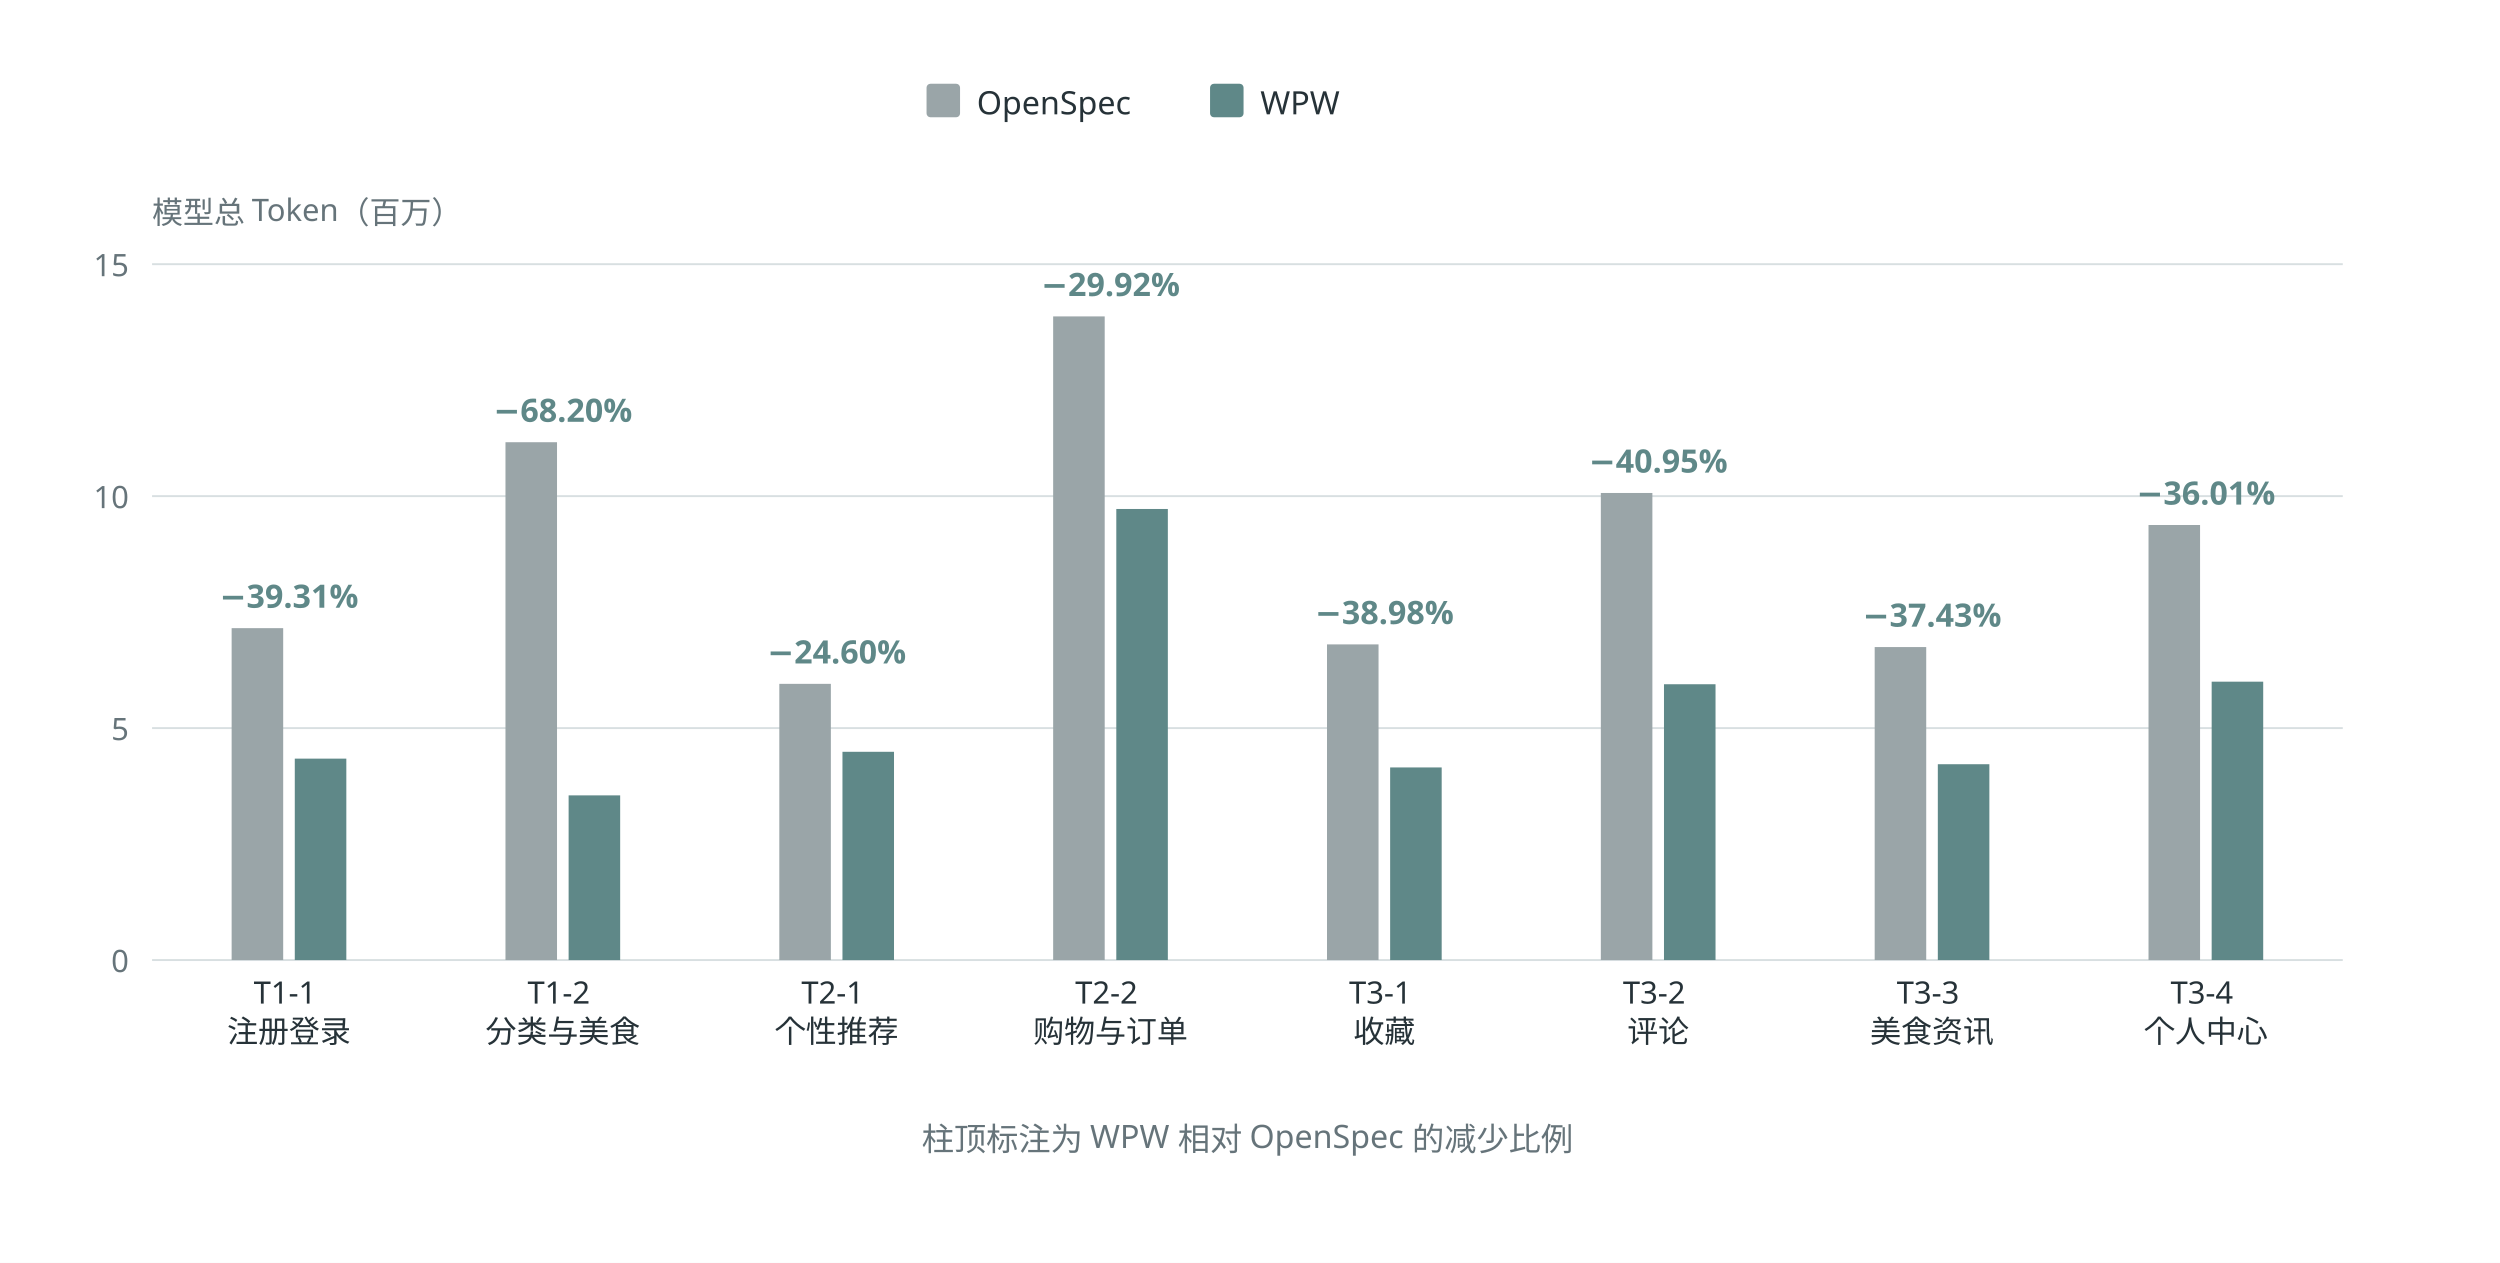
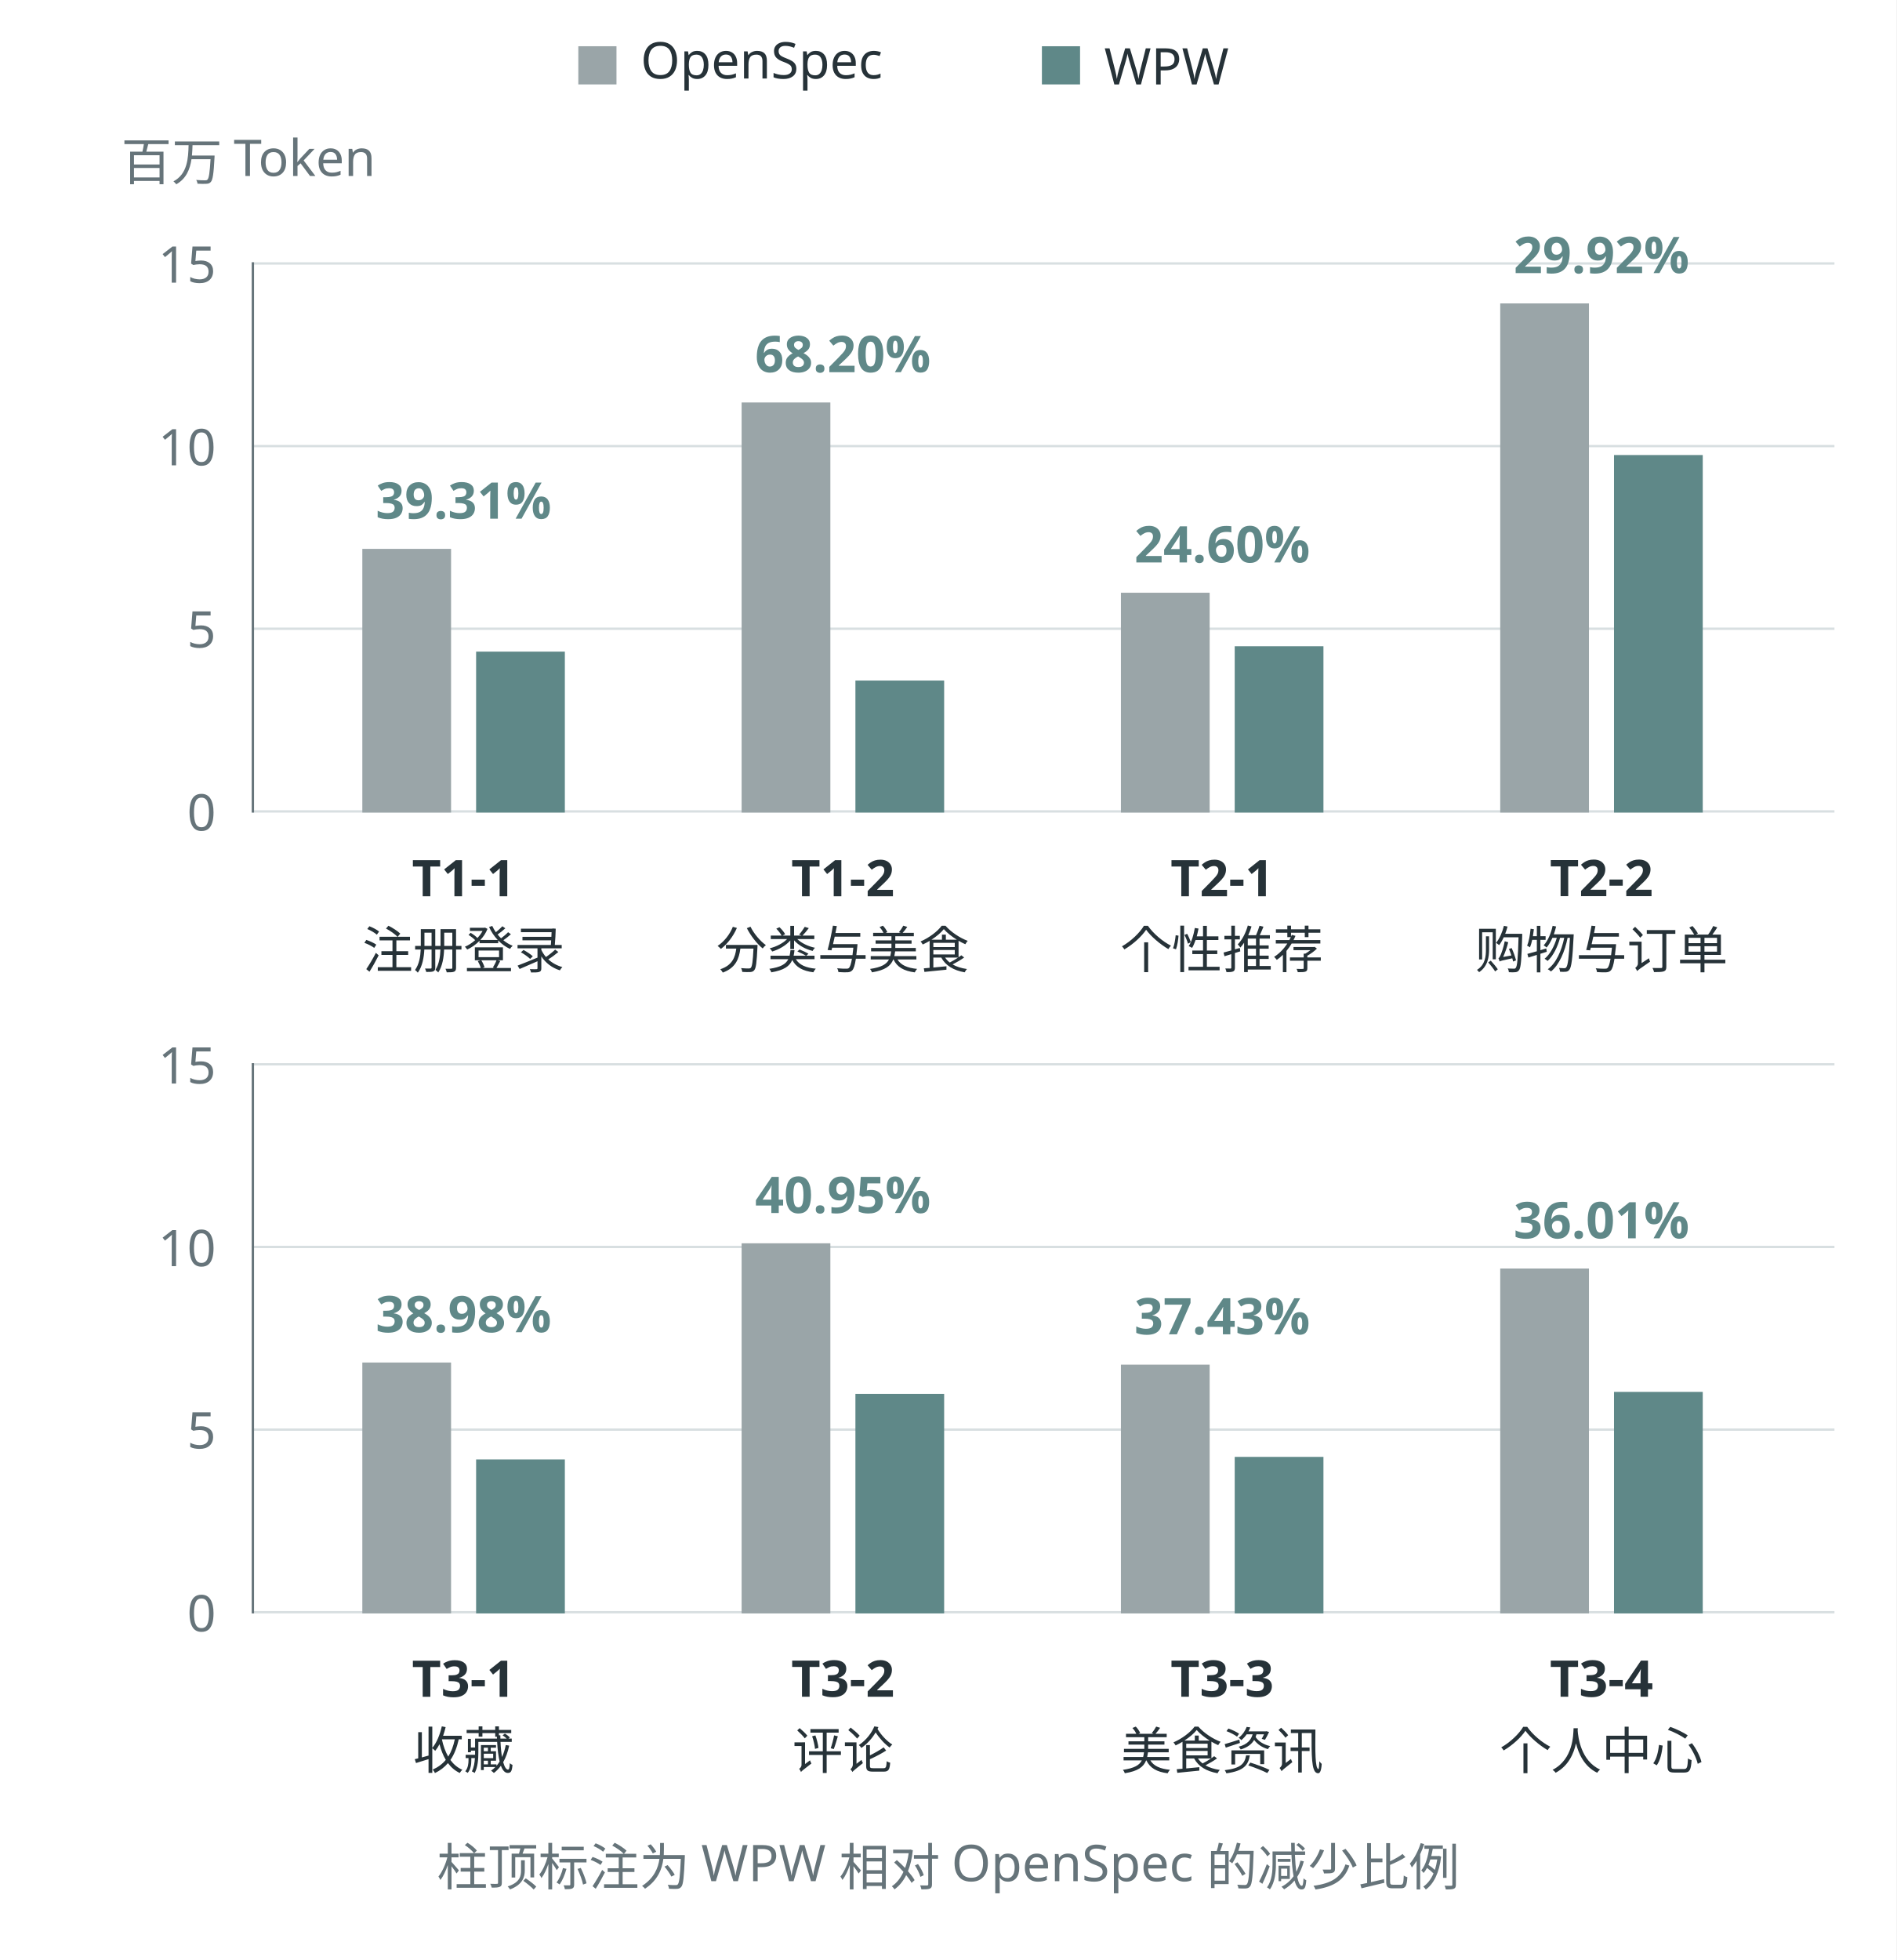
- <svg xmlns="http://www.w3.org/2000/svg" width="1940" height="980" viewBox="0 0 1940 980" role="img">
+ <svg xmlns="http://www.w3.org/2000/svg" width="1800" height="1860" viewBox="0 0 1296 1339.2" version="1.1">
  <defs>
-     <marker id="arrow" markerWidth="12" markerHeight="12" refX="10" refY="6" orient="auto" markerUnits="userSpaceOnUse">
-       <path d="M0 0 L11 6 L0 12 Z" fill="#263238" />
-     </marker>
-     <style>text{font-family:'Microsoft YaHei','SimHei',sans-serif} .muted{fill:#66747a} .small{font-size:23px} .label{font-size:29px} .main{font-size:36px;font-weight:600} .value{font-size:42px;font-weight:600}</style>
+     <style type="text/css">*{stroke-linejoin: round; stroke-linecap: butt}</style>
  </defs>
-   <rect width="100%" height="100%" fill="#fff" />
-   <line x1="118" y1="745" x2="1818" y2="745" stroke="#d8dfe1" stroke-width="1.5" />
-   <text x="100" y="745" text-anchor="end" dominant-baseline="central" font-size="24" font-weight="400" fill="#66747a">
-     <tspan x="100" dy="0">0</tspan>
-   </text>
-   <line x1="118" y1="565" x2="1818" y2="565" stroke="#d8dfe1" stroke-width="1.5" />
-   <text x="100" y="565" text-anchor="end" dominant-baseline="central" font-size="24" font-weight="400" fill="#66747a">
-     <tspan x="100" dy="0">5</tspan>
-   </text>
-   <line x1="118" y1="385" x2="1818" y2="385" stroke="#d8dfe1" stroke-width="1.5" />
-   <text x="100" y="385" text-anchor="end" dominant-baseline="central" font-size="24" font-weight="400" fill="#66747a">
-     <tspan x="100" dy="0">10</tspan>
-   </text>
-   <line x1="118" y1="205" x2="1818" y2="205" stroke="#d8dfe1" stroke-width="1.5" />
-   <text x="100" y="205" text-anchor="end" dominant-baseline="central" font-size="24" font-weight="400" fill="#66747a">
-     <tspan x="100" dy="0">15</tspan>
-   </text>
-   <text x="118" y="163" text-anchor="start" dominant-baseline="central" font-size="24" font-weight="400" fill="#66747a">
-     <tspan x="118" dy="0">模型总 Token（百万）</tspan>
-   </text>
-   <rect x="720" y="66" width="24" height="24" rx="2" fill="#9aa5a8" stroke="#9aa5a8" stroke-width="2" />
-   <text x="758" y="79" text-anchor="start" dominant-baseline="central" font-size="25" font-weight="400" fill="#263238">
-     <tspan x="758" dy="0">OpenSpec</tspan>
-   </text>
-   <rect x="940" y="66" width="24" height="24" rx="2" fill="#5f8888" stroke="#5f8888" stroke-width="2" />
-   <text x="978" y="79" text-anchor="start" dominant-baseline="central" font-size="25" font-weight="400" fill="#263238">
-     <tspan x="978" dy="0">WPW</tspan>
-   </text>
-   <rect x="179.75" y="487.444" width="40" height="257.556" fill="#9aa5a8" />
-   <rect x="228.75" y="588.698" width="40" height="156.302" fill="#5f8888" />
-   <text x="224.25" y="459.444" text-anchor="middle" dominant-baseline="central" font-size="25" font-weight="700" fill="#5f8888">
-     <tspan x="224.25" dy="0">−39.31%</tspan>
-   </text>
-   <text x="224.25" y="769.5" text-anchor="middle" dominant-baseline="central" font-size="24" font-weight="400" fill="#263238">
-     <tspan x="224.25" dy="0">T1-1</tspan>
-     <tspan x="224.25" dy="29">注册登录</tspan>
-   </text>
-   <rect x="392.25" y="343.161" width="40" height="401.839" fill="#9aa5a8" />
-   <rect x="441.25" y="617.208" width="40" height="127.792" fill="#5f8888" />
-   <text x="436.75" y="315.161" text-anchor="middle" dominant-baseline="central" font-size="25" font-weight="700" fill="#5f8888">
-     <tspan x="436.75" dy="0">−68.20%</tspan>
-   </text>
-   <text x="436.75" y="769.5" text-anchor="middle" dominant-baseline="central" font-size="24" font-weight="400" fill="#263238">
-     <tspan x="436.75" dy="0">T1-2</tspan>
-     <tspan x="436.75" dy="29">分类与美食</tspan>
-   </text>
-   <rect x="604.75" y="530.665" width="40" height="214.335" fill="#9aa5a8" />
-   <rect x="653.75" y="583.393" width="40" height="161.607" fill="#5f8888" />
-   <text x="649.25" y="502.665" text-anchor="middle" dominant-baseline="central" font-size="25" font-weight="700" fill="#5f8888">
-     <tspan x="649.25" dy="0">−24.60%</tspan>
-   </text>
-   <text x="649.25" y="769.5" text-anchor="middle" dominant-baseline="central" font-size="24" font-weight="400" fill="#263238">
-     <tspan x="649.25" dy="0">T2-1</tspan>
-     <tspan x="649.25" dy="29">个性推荐</tspan>
-   </text>
-   <rect x="817.25" y="245.53" width="40" height="499.47" fill="#9aa5a8" />
-   <rect x="866.25" y="394.967" width="40" height="350.033" fill="#5f8888" />
-   <text x="861.75" y="217.53" text-anchor="middle" dominant-baseline="central" font-size="25" font-weight="700" fill="#5f8888">
-     <tspan x="861.75" dy="0">−29.92%</tspan>
-   </text>
-   <text x="861.75" y="769.5" text-anchor="middle" dominant-baseline="central" font-size="24" font-weight="400" fill="#263238">
-     <tspan x="861.75" dy="0">T2-2</tspan>
-     <tspan x="861.75" dy="29">购物与订单</tspan>
-   </text>
-   <rect x="1029.75" y="500.051" width="40" height="244.949" fill="#9aa5a8" />
-   <rect x="1078.75" y="595.535" width="40" height="149.465" fill="#5f8888" />
-   <text x="1074.25" y="472.051" text-anchor="middle" dominant-baseline="central" font-size="25" font-weight="700" fill="#5f8888">
-     <tspan x="1074.25" dy="0">−38.98%</tspan>
-   </text>
-   <text x="1074.25" y="769.5" text-anchor="middle" dominant-baseline="central" font-size="24" font-weight="400" fill="#263238">
-     <tspan x="1074.25" dy="0">T3-1</tspan>
-     <tspan x="1074.25" dy="29">收藏</tspan>
-   </text>
-   <rect x="1242.25" y="382.548" width="40" height="362.452" fill="#9aa5a8" />
-   <rect x="1291.25" y="530.969" width="40" height="214.031" fill="#5f8888" />
-   <text x="1286.75" y="354.548" text-anchor="middle" dominant-baseline="central" font-size="25" font-weight="700" fill="#5f8888">
-     <tspan x="1286.75" dy="0">−40.95%</tspan>
-   </text>
-   <text x="1286.75" y="769.5" text-anchor="middle" dominant-baseline="central" font-size="24" font-weight="400" fill="#263238">
-     <tspan x="1286.75" dy="0">T3-2</tspan>
-     <tspan x="1286.75" dy="29">评论</tspan>
-   </text>
-   <rect x="1454.75" y="502.121" width="40" height="242.879" fill="#9aa5a8" />
-   <rect x="1503.75" y="593.037" width="40" height="151.963" fill="#5f8888" />
-   <text x="1499.25" y="474.121" text-anchor="middle" dominant-baseline="central" font-size="25" font-weight="700" fill="#5f8888">
-     <tspan x="1499.25" dy="0">−37.43%</tspan>
-   </text>
-   <text x="1499.25" y="769.5" text-anchor="middle" dominant-baseline="central" font-size="24" font-weight="400" fill="#263238">
-     <tspan x="1499.25" dy="0">T3-3</tspan>
-     <tspan x="1499.25" dy="29">美食资讯</tspan>
-   </text>
-   <rect x="1667.25" y="407.398" width="40" height="337.602" fill="#9aa5a8" />
-   <rect x="1716.25" y="528.981" width="40" height="216.019" fill="#5f8888" />
-   <text x="1711.75" y="379.398" text-anchor="middle" dominant-baseline="central" font-size="25" font-weight="700" fill="#5f8888">
-     <tspan x="1711.75" dy="0">−36.01%</tspan>
-   </text>
-   <text x="1711.75" y="769.5" text-anchor="middle" dominant-baseline="central" font-size="24" font-weight="400" fill="#263238">
-     <tspan x="1711.75" dy="0">T3-4</tspan>
-     <tspan x="1711.75" dy="29">个人中心</tspan>
-   </text>
-   <text x="968" y="882" text-anchor="middle" dominant-baseline="central" font-size="25" font-weight="400" fill="#66747a">
-     <tspan x="968" dy="0">柱顶标注为 WPW 相对 OpenSpec 的减少比例</tspan>
-   </text>
+   <g id="figure_1">
+     <g id="patch_1">
+       <path d="M 0 1339.2  L 1296 1339.2  L 1296 0  L 0 0  z " style="fill: #ffffff" />
+     </g>
+     <g id="axes_1">
+       <g id="patch_2">
+         <path d="M 396 32.4  L 420.48 32.4  L 420.48 56.88  L 396 56.88  z " clip-path="url(#p78be876e6a)" style="fill: #9aa5a8; stroke: #9aa5a8; stroke-width: 1.6; stroke-linejoin: miter" />
+       </g>
+       <g id="patch_3">
+         <path d="M 712.8 32.4  L 737.28 32.4  L 737.28 56.88  L 712.8 56.88  z " clip-path="url(#p78be876e6a)" style="fill: #5f8888; stroke: #5f8888; stroke-width: 1.6; stroke-linejoin: miter" />
+       </g>
+       <g id="line2d_1">
+         <path d="M 172.8 554.4  L 1252.8 554.4  " clip-path="url(#p78be876e6a)" style="fill: none; stroke: #d8dfe1; stroke-width: 1.6; stroke-linecap: square" />
+       </g>
+       <g id="line2d_2">
+         <path d="M 172.8 429.6  L 1252.8 429.6  " clip-path="url(#p78be876e6a)" style="fill: none; stroke: #d8dfe1; stroke-width: 1.6; stroke-linecap: square" />
+       </g>
+       <g id="line2d_3">
+         <path d="M 172.8 304.8  L 1252.8 304.8  " clip-path="url(#p78be876e6a)" style="fill: none; stroke: #d8dfe1; stroke-width: 1.6; stroke-linecap: square" />
+       </g>
+       <g id="line2d_4">
+         <path d="M 172.8 180  L 1252.8 180  " clip-path="url(#p78be876e6a)" style="fill: none; stroke: #d8dfe1; stroke-width: 1.6; stroke-linecap: square" />
+       </g>
+       <g id="line2d_5">
+         <path d="M 172.8 180  L 172.8 554.4  " clip-path="url(#p78be876e6a)" style="fill: none; stroke: #66747a; stroke-width: 1.6; stroke-linecap: square" />
+       </g>
+       <g id="patch_4">
+         <path d="M 248.4 375.828  L 307.44 375.828  L 307.44 554.4  L 248.4 554.4  z " clip-path="url(#p78be876e6a)" style="fill: #9aa5a8; stroke: #9aa5a8; stroke-width: 1.6; stroke-linejoin: miter" />
+       </g>
+       <g id="patch_5">
+         <path d="M 326.16 446.031  L 385.2 446.031  L 385.2 554.4  L 326.16 554.4  z " clip-path="url(#p78be876e6a)" style="fill: #5f8888; stroke: #5f8888; stroke-width: 1.6; stroke-linejoin: miter" />
+       </g>
+       <g id="patch_6">
+         <path d="M 507.6 275.791  L 566.64 275.791  L 566.64 554.4  L 507.6 554.4  z " clip-path="url(#p78be876e6a)" style="fill: #9aa5a8; stroke: #9aa5a8; stroke-width: 1.6; stroke-linejoin: miter" />
+       </g>
+       <g id="patch_7">
+         <path d="M 585.36 465.798  L 644.4 465.798  L 644.4 554.4  L 585.36 554.4  z " clip-path="url(#p78be876e6a)" style="fill: #5f8888; stroke: #5f8888; stroke-width: 1.6; stroke-linejoin: miter" />
+       </g>
+       <g id="patch_8">
+         <path d="M 766.8 405.795  L 825.84 405.795  L 825.84 554.4  L 766.8 554.4  z " clip-path="url(#p78be876e6a)" style="fill: #9aa5a8; stroke: #9aa5a8; stroke-width: 1.6; stroke-linejoin: miter" />
+       </g>
+       <g id="patch_9">
+         <path d="M 844.56 442.353  L 903.6 442.353  L 903.6 554.4  L 844.56 554.4  z " clip-path="url(#p78be876e6a)" style="fill: #5f8888; stroke: #5f8888; stroke-width: 1.6; stroke-linejoin: miter" />
+       </g>
+       <g id="patch_10">
+         <path d="M 1026 208.101  L 1085.04 208.101  L 1085.04 554.4  L 1026 554.4  z " clip-path="url(#p78be876e6a)" style="fill: #9aa5a8; stroke: #9aa5a8; stroke-width: 1.6; stroke-linejoin: miter" />
+       </g>
+       <g id="patch_11">
+         <path d="M 1103.76 311.711  L 1162.8 311.711  L 1162.8 554.4  L 1103.76 554.4  z " clip-path="url(#p78be876e6a)" style="fill: #5f8888; stroke: #5f8888; stroke-width: 1.6; stroke-linejoin: miter" />
+       </g>
+       <g id="line2d_6">
+         <path d="M 172.8 1101.6  L 1252.8 1101.6  " clip-path="url(#p78be876e6a)" style="fill: none; stroke: #d8dfe1; stroke-width: 1.6; stroke-linecap: square" />
+       </g>
+       <g id="line2d_7">
+         <path d="M 172.8 976.8  L 1252.8 976.8  " clip-path="url(#p78be876e6a)" style="fill: none; stroke: #d8dfe1; stroke-width: 1.6; stroke-linecap: square" />
+       </g>
+       <g id="line2d_8">
+         <path d="M 172.8 852  L 1252.8 852  " clip-path="url(#p78be876e6a)" style="fill: none; stroke: #d8dfe1; stroke-width: 1.6; stroke-linecap: square" />
+       </g>
+       <g id="line2d_9">
+         <path d="M 172.8 727.2  L 1252.8 727.2  " clip-path="url(#p78be876e6a)" style="fill: none; stroke: #d8dfe1; stroke-width: 1.6; stroke-linecap: square" />
+       </g>
+       <g id="line2d_10">
+         <path d="M 172.8 727.2  L 172.8 1101.6  " clip-path="url(#p78be876e6a)" style="fill: none; stroke: #66747a; stroke-width: 1.6; stroke-linecap: square" />
+       </g>
+       <g id="patch_12">
+         <path d="M 248.4 931.769  L 307.44 931.769  L 307.44 1101.6  L 248.4 1101.6  z " clip-path="url(#p78be876e6a)" style="fill: #9aa5a8; stroke: #9aa5a8; stroke-width: 1.6; stroke-linejoin: miter" />
+       </g>
+       <g id="patch_13">
+         <path d="M 326.16 997.971  L 385.2 997.971  L 385.2 1101.6  L 326.16 1101.6  z " clip-path="url(#p78be876e6a)" style="fill: #5f8888; stroke: #5f8888; stroke-width: 1.6; stroke-linejoin: miter" />
+       </g>
+       <g id="patch_14">
+         <path d="M 507.6 850.3  L 566.64 850.3  L 566.64 1101.6  L 507.6 1101.6  z " clip-path="url(#p78be876e6a)" style="fill: #9aa5a8; stroke: #9aa5a8; stroke-width: 1.6; stroke-linejoin: miter" />
+       </g>
+       <g id="patch_15">
+         <path d="M 585.36 953.205  L 644.4 953.205  L 644.4 1101.6  L 585.36 1101.6  z " clip-path="url(#p78be876e6a)" style="fill: #5f8888; stroke: #5f8888; stroke-width: 1.6; stroke-linejoin: miter" />
+       </g>
+       <g id="patch_16">
+         <path d="M 766.8 933.204  L 825.84 933.204  L 825.84 1101.6  L 766.8 1101.6  z " clip-path="url(#p78be876e6a)" style="fill: #9aa5a8; stroke: #9aa5a8; stroke-width: 1.6; stroke-linejoin: miter" />
+       </g>
+       <g id="patch_17">
+         <path d="M 844.56 996.239  L 903.6 996.239  L 903.6 1101.6  L 844.56 1101.6  z " clip-path="url(#p78be876e6a)" style="fill: #5f8888; stroke: #5f8888; stroke-width: 1.6; stroke-linejoin: miter" />
+       </g>
+       <g id="patch_18">
+         <path d="M 1026 867.53  L 1085.04 867.53  L 1085.04 1101.6  L 1026 1101.6  z " clip-path="url(#p78be876e6a)" style="fill: #9aa5a8; stroke: #9aa5a8; stroke-width: 1.6; stroke-linejoin: miter" />
+       </g>
+       <g id="patch_19">
+         <path d="M 1103.76 951.827  L 1162.8 951.827  L 1162.8 1101.6  L 1103.76 1101.6  z " clip-path="url(#p78be876e6a)" style="fill: #5f8888; stroke: #5f8888; stroke-width: 1.6; stroke-linejoin: miter" />
+       </g>
+       <g id="text_1">
+         <text style="font-size: 34.56px; font-family: 'Microsoft YaHei'; text-anchor: start; fill: #263238" x="437.76" y="53.634" transform="rotate(-0 437.76 53.6337)">OpenSpec</text>
+       </g>
+       <g id="text_2">
+         <text style="font-size: 34.56px; font-family: 'Microsoft YaHei'; text-anchor: start; fill: #263238" x="754.56" y="57.711" transform="rotate(-0 754.56 57.7107)">WPW</text>
+       </g>
+       <g id="text_3">
+         <text style="font-size: 34.56px; font-family: 'Microsoft YaHei'; text-anchor: start; fill: #66747a" x="82.8" y="123.094" transform="rotate(-0 82.8 123.0939)">百万 Token</text>
+       </g>
+       <g id="text_4">
+         <text style="font-size: 34.56px; font-family: 'Microsoft YaHei'; text-anchor: end; fill: #66747a" x="147.6" y="567.471" transform="rotate(-0 147.6 567.4707)">0</text>
+       </g>
+       <g id="text_5">
+         <text style="font-size: 34.56px; font-family: 'Microsoft YaHei'; text-anchor: end; fill: #66747a" x="147.6" y="442.444" transform="rotate(-0 147.6 442.4439)">5</text>
+       </g>
+       <g id="text_6">
+         <text style="font-size: 34.56px; font-family: 'Microsoft YaHei'; text-anchor: end; fill: #66747a" x="147.6" y="317.938" transform="rotate(-0 147.6 317.9382)">10</text>
+       </g>
+       <g id="text_7">
+         <text style="font-size: 34.56px; font-family: 'Microsoft YaHei'; text-anchor: end; fill: #66747a" x="147.6" y="193.13" transform="rotate(-0 147.6 193.1301)">15</text>
+       </g>
+       <g id="text_8">
+         <text style="font-weight: 700; font-size: 34.56px; font-family: 'Microsoft YaHei'; text-anchor: middle; fill: #5f8888" x="316.8" y="354.398" transform="rotate(-0 316.8 354.3981)">39.31%</text>
+       </g>
+       <g id="text_9">
+         <text style="font-weight: 700; font-size: 34.56px; font-family: 'Microsoft YaHei'; text-anchor: middle; fill: #263238" x="316.8" y="612.397" transform="rotate(-0 316.8 612.3969)">T1-1</text>
+       </g>
+       <g id="text_10">
+         <text style="font-size: 34.56px; font-family: 'Microsoft YaHei'; text-anchor: middle; fill: #263238" x="316.8" y="661.625" transform="rotate(-0 316.8 661.6251)">注册登录</text>
+       </g>
+       <g id="text_11">
+         <text style="font-weight: 700; font-size: 34.56px; font-family: 'Microsoft YaHei'; text-anchor: middle; fill: #5f8888" x="576" y="254.294" transform="rotate(-0 576 254.2939)">68.20%</text>
+       </g>
+       <g id="text_12">
+         <text style="font-weight: 700; font-size: 34.56px; font-family: 'Microsoft YaHei'; text-anchor: middle; fill: #263238" x="576" y="612.397" transform="rotate(-0 576 612.3969)">T1-2</text>
+       </g>
+       <g id="text_13">
+         <text style="font-size: 34.56px; font-family: 'Microsoft YaHei'; text-anchor: middle; fill: #263238" x="576" y="661.59" transform="rotate(-0 576 661.59)">分类与美食</text>
+       </g>
+       <g id="text_14">
+         <text style="font-weight: 700; font-size: 34.56px; font-family: 'Microsoft YaHei'; text-anchor: middle; fill: #5f8888" x="835.2" y="384.297" transform="rotate(-0 835.2 384.2972)">24.60%</text>
+       </g>
+       <g id="text_15">
+         <text style="font-weight: 700; font-size: 34.56px; font-family: 'Microsoft YaHei'; text-anchor: middle; fill: #263238" x="835.2" y="612.397" transform="rotate(-0 835.2 612.3969)">T2-1</text>
+       </g>
+       <g id="text_16">
+         <text style="font-size: 34.56px; font-family: 'Microsoft YaHei'; text-anchor: middle; fill: #263238" x="835.2" y="661.487" transform="rotate(-0 835.2 661.4874)">个性推荐</text>
+       </g>
+       <g id="text_17">
+         <text style="font-weight: 700; font-size: 34.56px; font-family: 'Microsoft YaHei'; text-anchor: middle; fill: #5f8888" x="1094.4" y="186.603" transform="rotate(-0 1094.4 186.6032)">29.92%</text>
+       </g>
+       <g id="text_18">
+         <text style="font-weight: 700; font-size: 34.56px; font-family: 'Microsoft YaHei'; text-anchor: middle; fill: #263238" x="1094.4" y="612.329" transform="rotate(-0 1094.4 612.3294)">T2-2</text>
+       </g>
+       <g id="text_19">
+         <text style="font-size: 34.56px; font-family: 'Microsoft YaHei'; text-anchor: middle; fill: #263238" x="1094.4" y="661.609" transform="rotate(-0 1094.4 661.6089)">购物与订单</text>
+       </g>
+       <g id="text_20">
+         <text style="font-size: 34.56px; font-family: 'Microsoft YaHei'; text-anchor: end; fill: #66747a" x="147.6" y="1114.671" transform="rotate(-0 147.6 1114.671)">0</text>
+       </g>
+       <g id="text_21">
+         <text style="font-size: 34.56px; font-family: 'Microsoft YaHei'; text-anchor: end; fill: #66747a" x="147.6" y="989.644" transform="rotate(-0 147.6 989.6439)">5</text>
+       </g>
+       <g id="text_22">
+         <text style="font-size: 34.56px; font-family: 'Microsoft YaHei'; text-anchor: end; fill: #66747a" x="147.6" y="865.138" transform="rotate(-0 147.6 865.1382)">10</text>
+       </g>
+       <g id="text_23">
+         <text style="font-size: 34.56px; font-family: 'Microsoft YaHei'; text-anchor: end; fill: #66747a" x="147.6" y="740.33" transform="rotate(-0 147.6 740.3301)">15</text>
+       </g>
+       <g id="text_24">
+         <text style="font-weight: 700; font-size: 34.56px; font-family: 'Microsoft YaHei'; text-anchor: middle; fill: #5f8888" x="316.8" y="910.272" transform="rotate(-0 316.8 910.2716)">38.98%</text>
+       </g>
+       <g id="text_25">
+         <text style="font-weight: 700; font-size: 34.56px; font-family: 'Microsoft YaHei'; text-anchor: middle; fill: #263238" x="316.8" y="1159.37" transform="rotate(-0 316.8 1159.37)">T3-1</text>
+       </g>
+       <g id="text_26">
+         <text style="font-size: 34.56px; font-family: 'Microsoft YaHei'; text-anchor: middle; fill: #263238" x="316.8" y="1208.588" transform="rotate(-0 316.8 1208.588)">收藏</text>
+       </g>
+       <g id="text_27">
+         <text style="font-weight: 700; font-size: 34.56px; font-family: 'Microsoft YaHei'; text-anchor: middle; fill: #5f8888" x="576" y="828.803" transform="rotate(-0 576 828.8026)">40.95%</text>
+       </g>
+       <g id="text_28">
+         <text style="font-weight: 700; font-size: 34.56px; font-family: 'Microsoft YaHei'; text-anchor: middle; fill: #263238" x="576" y="1159.303" transform="rotate(-0 576 1159.303)">T3-2</text>
+       </g>
+       <g id="text_29">
+         <text style="font-size: 34.56px; font-family: 'Microsoft YaHei'; text-anchor: middle; fill: #263238" x="576" y="1208.671" transform="rotate(-0 576 1208.671)">评论</text>
+       </g>
+       <g id="text_30">
+         <text style="font-weight: 700; font-size: 34.56px; font-family: 'Microsoft YaHei'; text-anchor: middle; fill: #5f8888" x="835.2" y="911.707" transform="rotate(-0 835.2 911.7066)">37.43%</text>
+       </g>
+       <g id="text_31">
+         <text style="font-weight: 700; font-size: 34.56px; font-family: 'Microsoft YaHei'; text-anchor: middle; fill: #263238" x="835.2" y="1159.303" transform="rotate(-0 835.2 1159.303)">T3-3</text>
+       </g>
+       <g id="text_32">
+         <text style="font-size: 34.56px; font-family: 'Microsoft YaHei'; text-anchor: middle; fill: #263238" x="835.2" y="1208.825" transform="rotate(-0 835.2 1208.825)">美食资讯</text>
+       </g>
+       <g id="text_33">
+         <text style="font-weight: 700; font-size: 34.56px; font-family: 'Microsoft YaHei'; text-anchor: middle; fill: #5f8888" x="1094.4" y="846.1" transform="rotate(-0 1094.4 846.0997)">36.01%</text>
+       </g>
+       <g id="text_34">
+         <text style="font-weight: 700; font-size: 34.56px; font-family: 'Microsoft YaHei'; text-anchor: middle; fill: #263238" x="1094.4" y="1159.303" transform="rotate(-0 1094.4 1159.303)">T3-4</text>
+       </g>
+       <g id="text_35">
+         <text style="font-size: 34.56px; font-family: 'Microsoft YaHei'; text-anchor: middle; fill: #263238" x="1094.4" y="1208.806" transform="rotate(-0 1094.4 1208.806)">个人中心</text>
+       </g>
+       <g id="text_36">
+         <text style="font-size: 34.56px; font-family: 'Microsoft YaHei'; text-anchor: middle; fill: #66747a" x="648" y="1288.209" transform="rotate(-0 648 1288.209)">柱顶标注为 WPW 相对 OpenSpec 的减少比例</text>
+       </g>
+     </g>
+   </g>
+   <defs>
+     <clipPath id="p78be876e6a">
+       <rect x="0" y="0" width="1296" height="1339.2" />
+     </clipPath>
+   </defs>
</svg>
